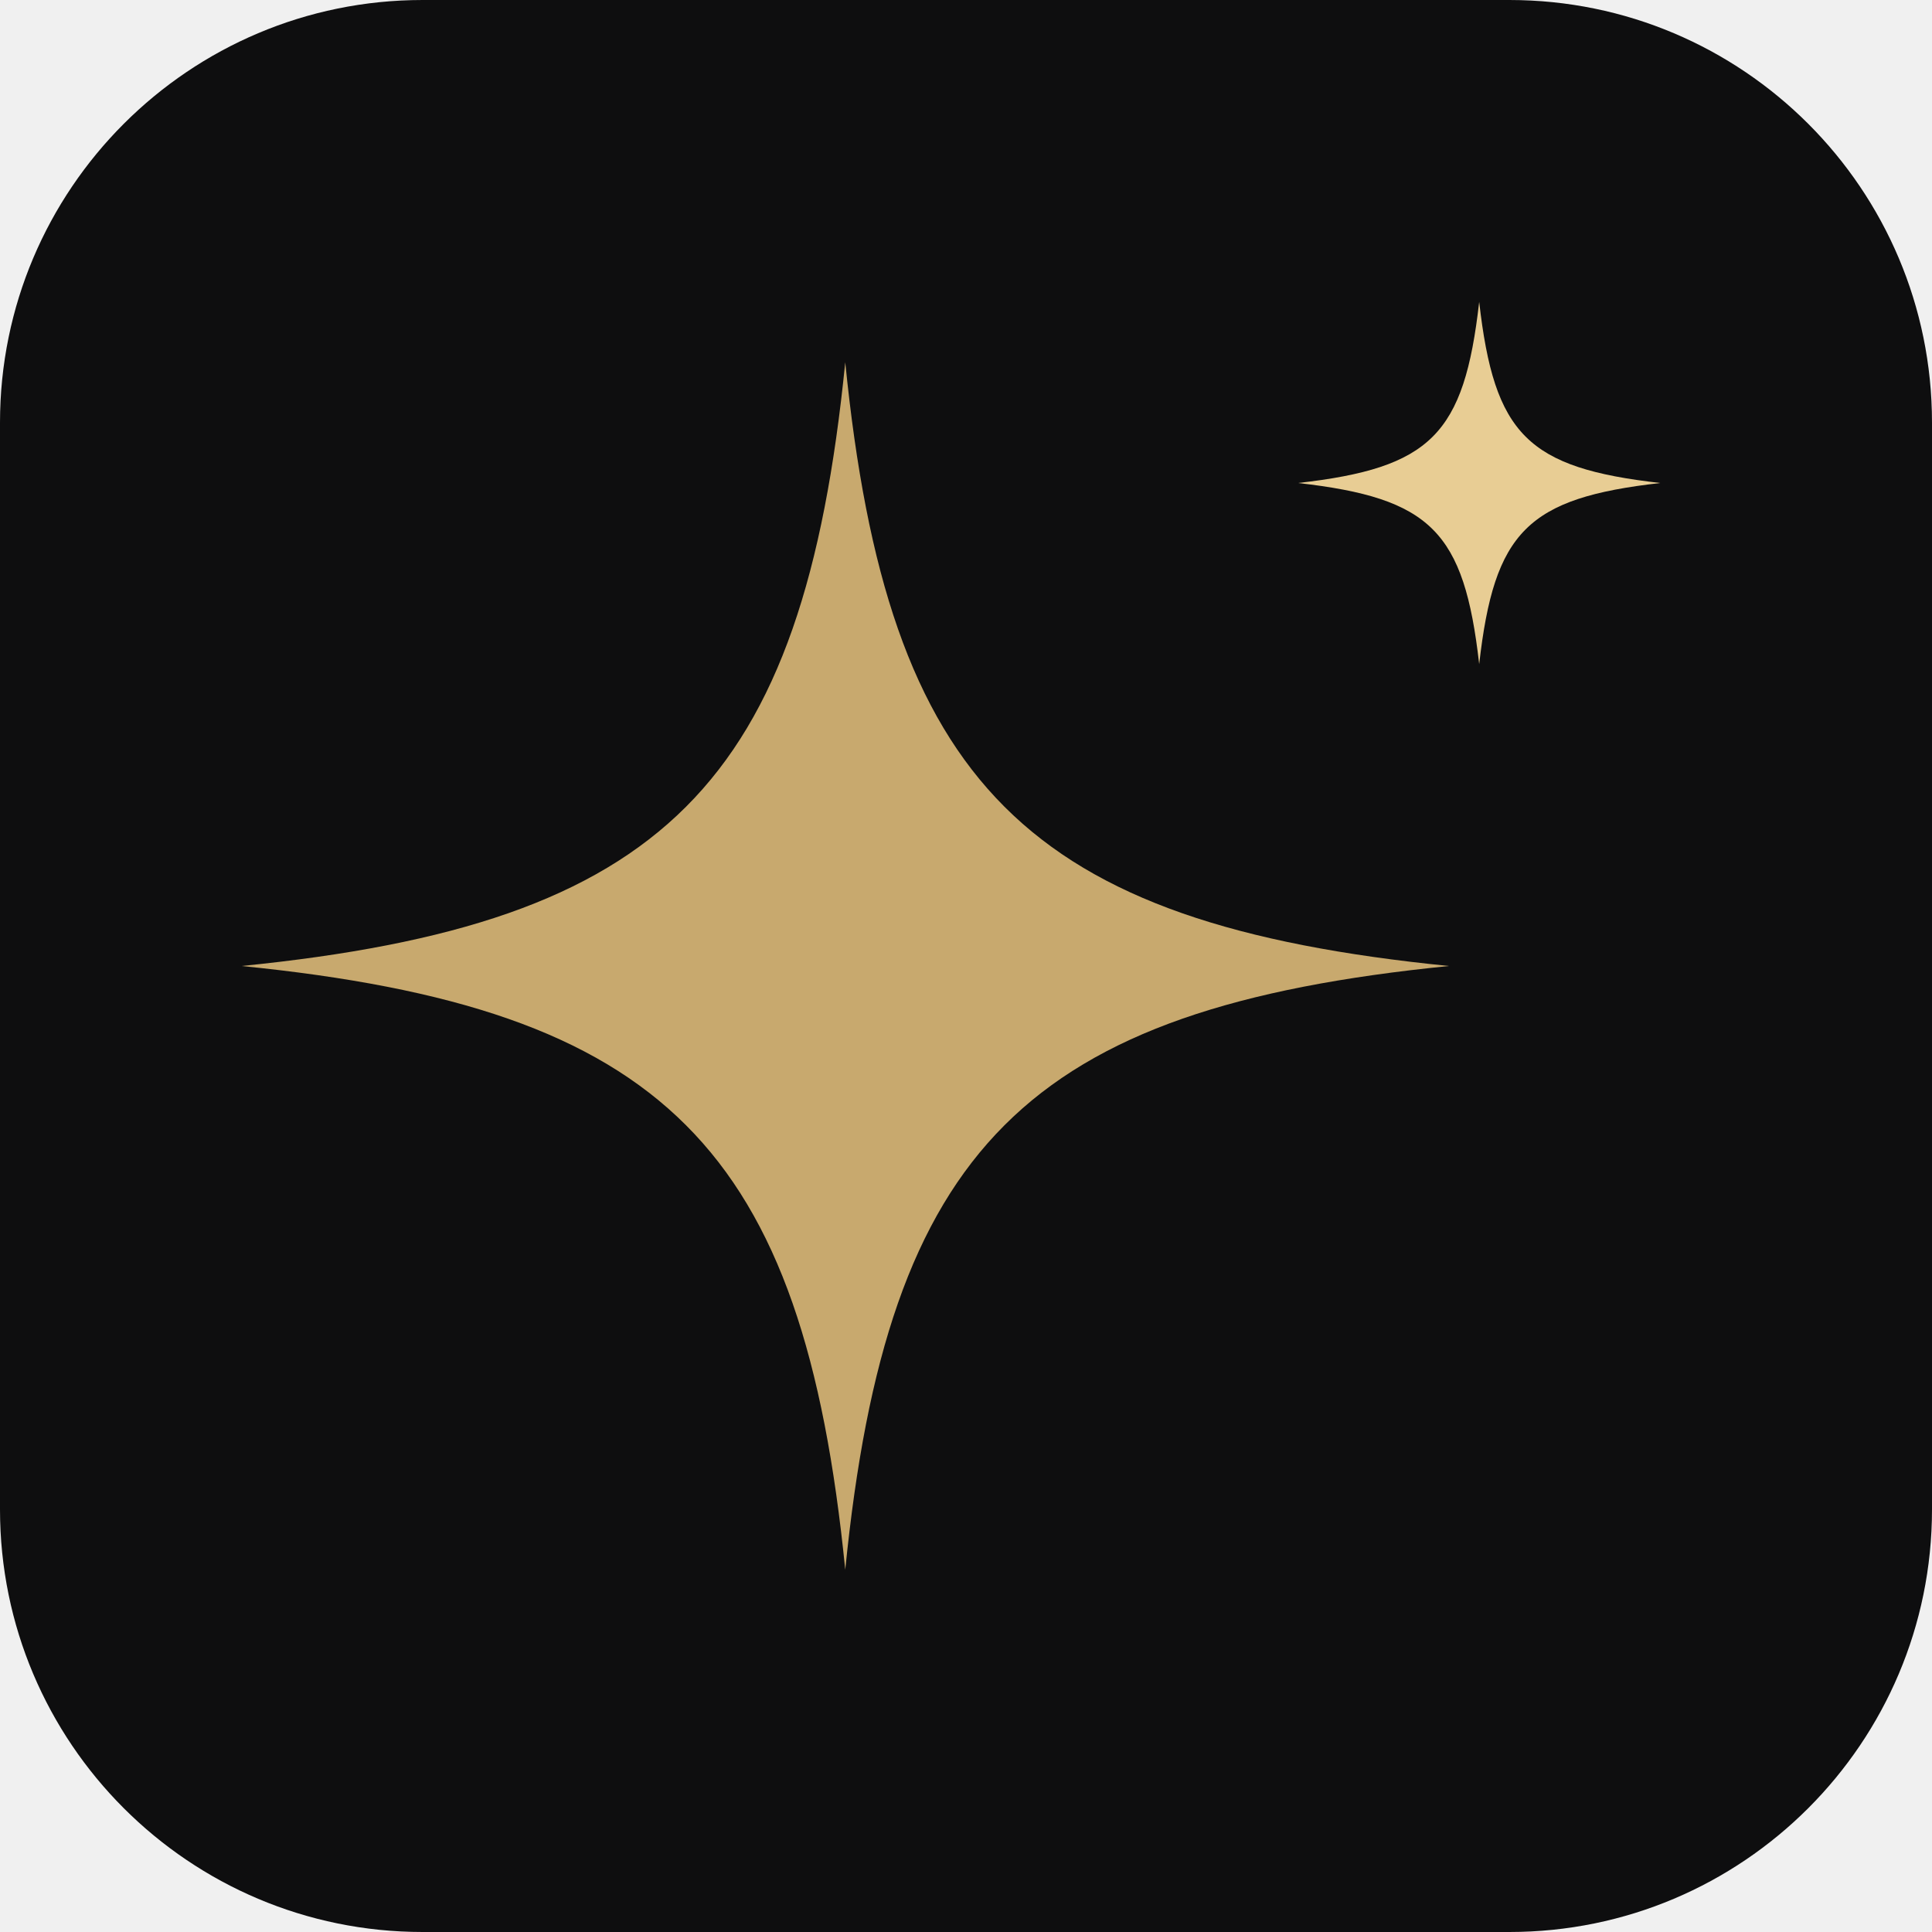
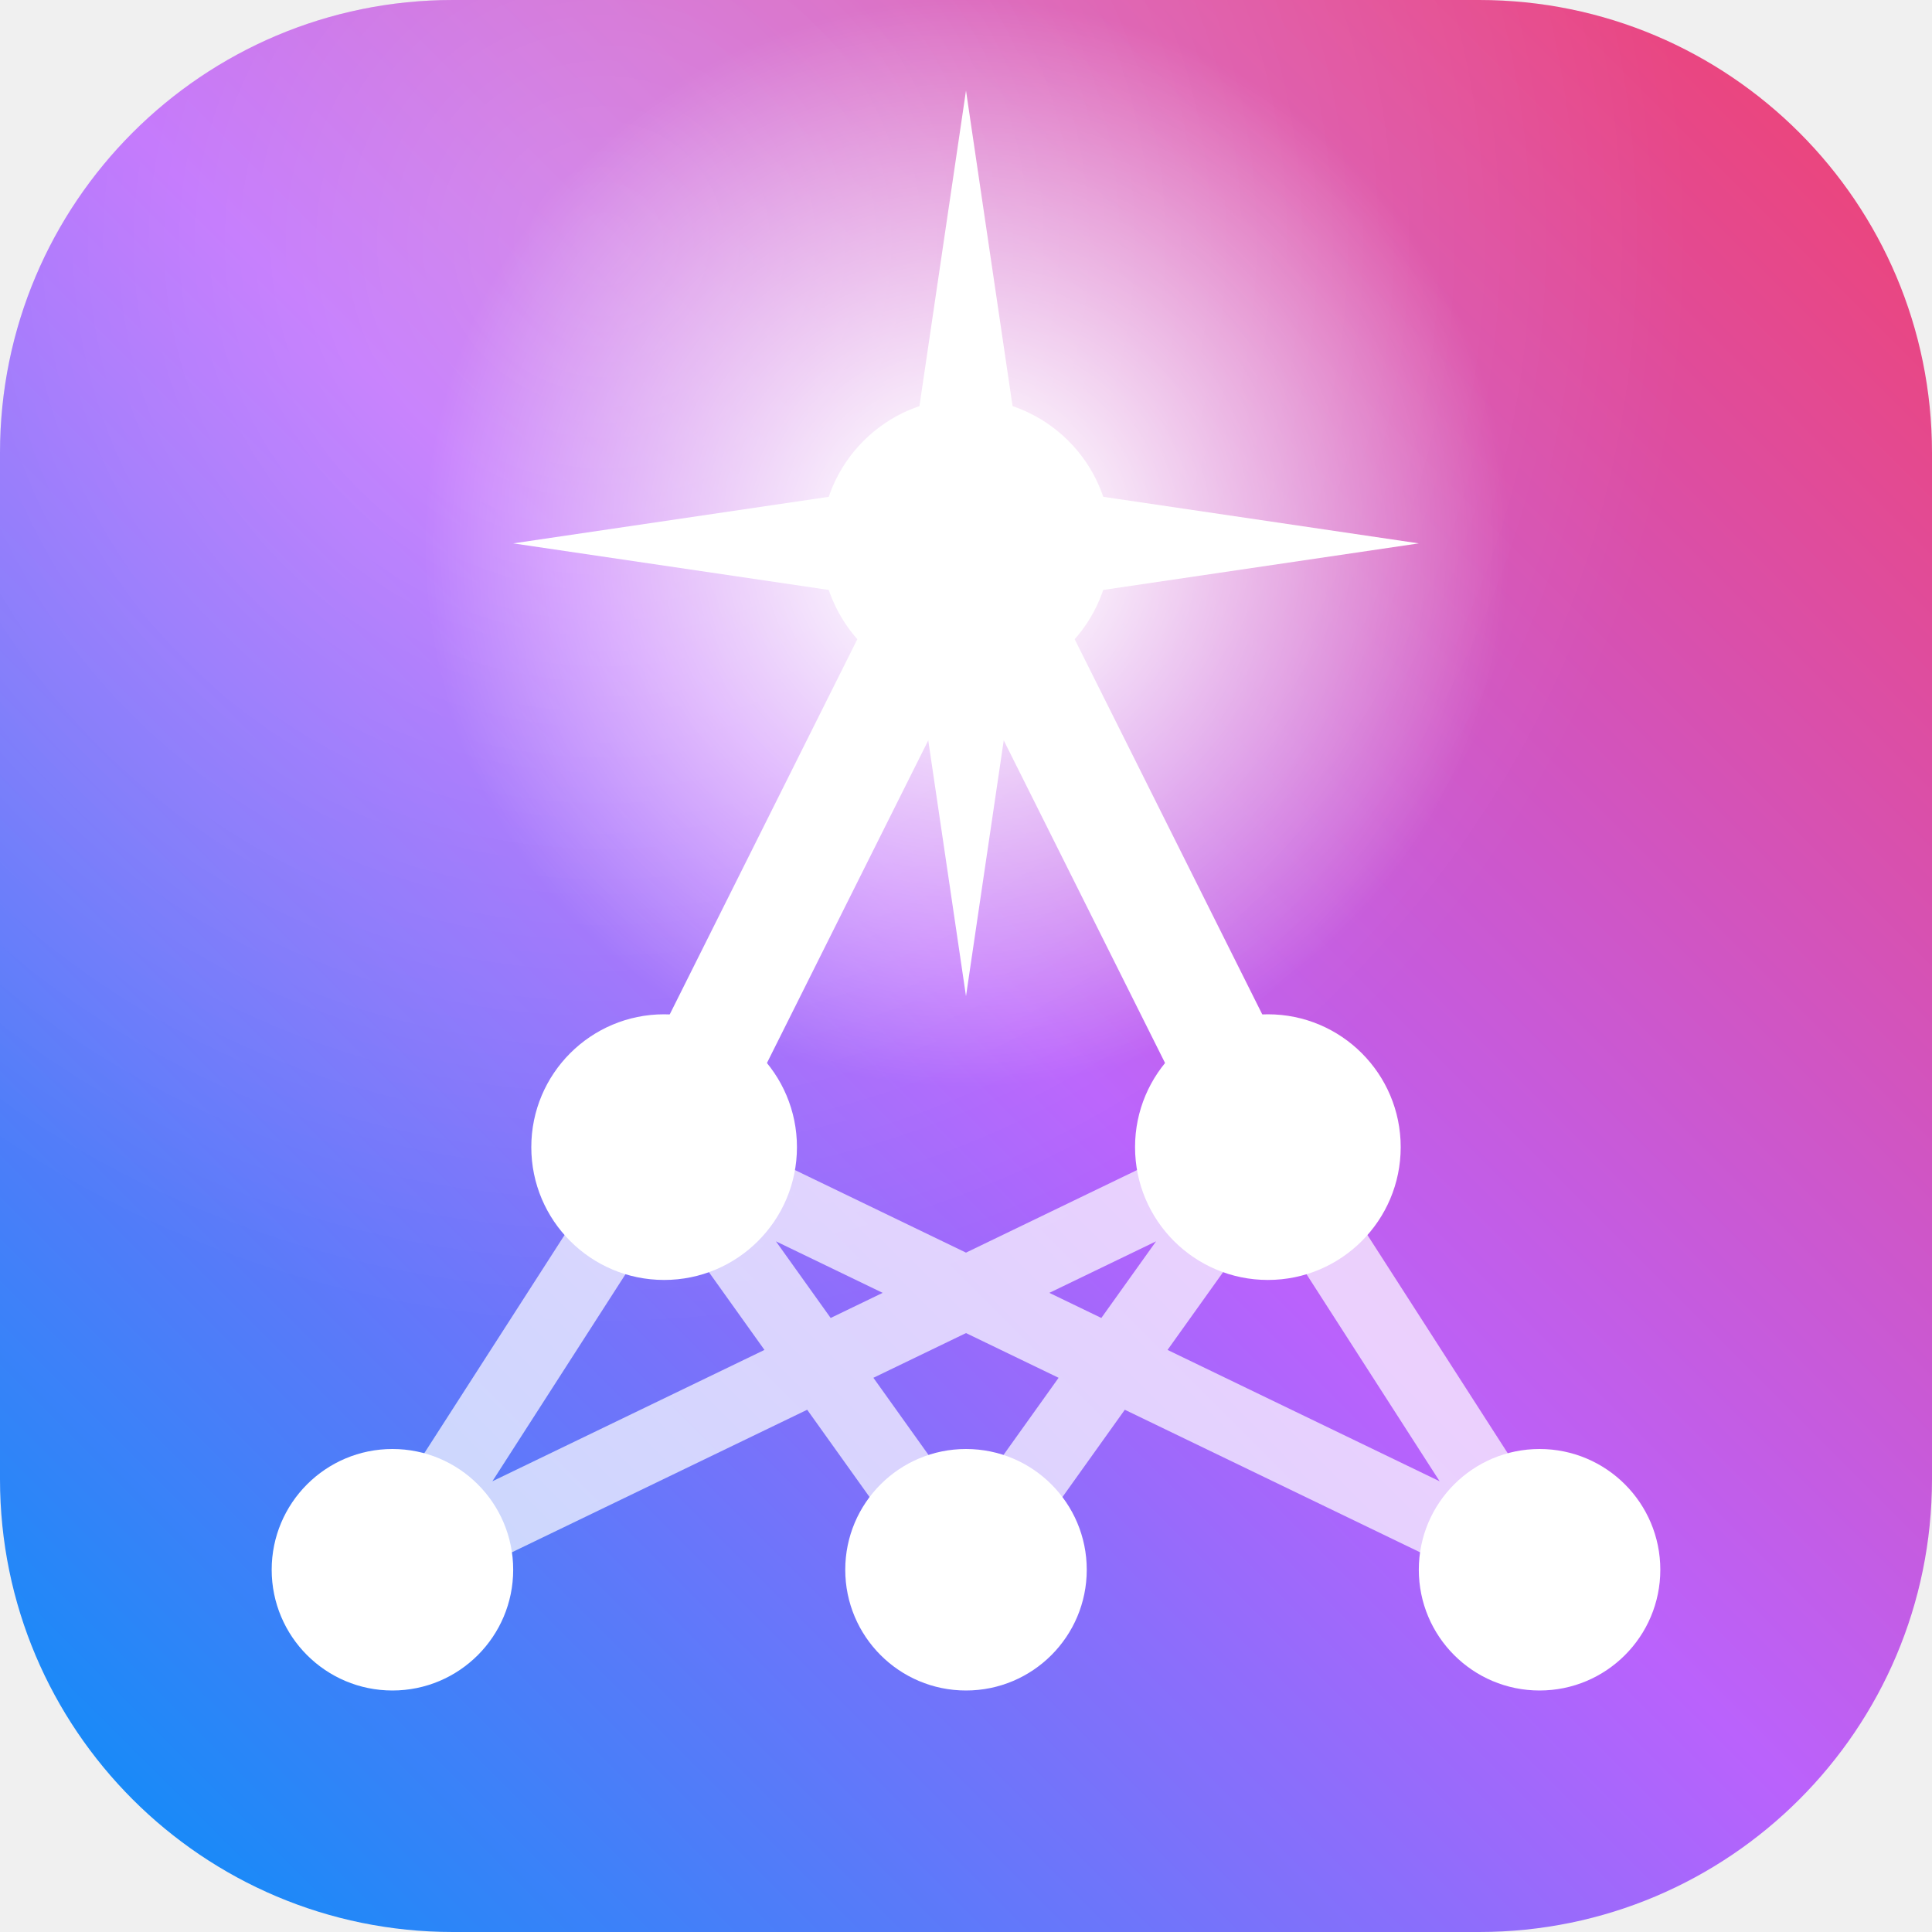
<svg xmlns="http://www.w3.org/2000/svg" viewBox="0 0 32 32">
-   <rect width="32" height="32" rx="7" fill="#0e0e0f" />
-   <path d="M14 6 C 14.7 13 17 15.3 24 16 C 17 16.7 14.7 19 14 26 C 13.3 19 11 16.7 4 16 C 11 15.3 13.3 13 14 6 Z" fill="#c8a96e" />
-   <path d="M24.5 5 C 24.75 7.2 25.3 7.75 27.5 8 C 25.3 8.25 24.75 8.8 24.5 11 C 24.25 8.8 23.7 8.25 21.5 8 C 23.7 7.75 24.25 7.2 24.5 5 Z" fill="#e8cd94" />
+   <defs>
+     <linearGradient id="g" x1="0" y1="32" x2="32" y2="0" gradientUnits="userSpaceOnUse">
+       <stop offset="0" stop-color="#0090f7" />
+       <stop offset=".5" stop-color="#ba62fc" />
+       <stop offset="1" stop-color="#f2416b" />
+     </linearGradient>
+     <radialGradient id="h" cx="10" cy="4" r="30" gradientUnits="userSpaceOnUse">
+       <stop offset="0" stop-color="#fff" stop-opacity=".28" />
+       <stop offset=".6" stop-color="#fff" stop-opacity="0" />
+     </radialGradient>
+     <radialGradient id="burst" cx="16" cy="9" r="9" gradientUnits="userSpaceOnUse">
+       <stop offset="0" stop-color="#fff" />
+       <stop offset=".25" stop-color="#fff" stop-opacity=".85" />
+       <stop offset="1" stop-color="#fff" stop-opacity="0" />
+     </radialGradient>
+   </defs>
+   <rect width="32" height="32" rx="7.5" fill="url(#g)" />
+   <rect width="32" height="32" rx="7.5" fill="url(#h)" />
+   <g stroke="#fff" stroke-linecap="round">
+     <path stroke-width="1.2" stroke-opacity=".7" d="M6.5 26 L11 19 M6.5 26 L21 19 M16 26 L11 19 M16 26 L21 19 M25.5 26 L11 19 M25.5 26 L21 19" />
+     <path stroke-width="1.8" d="M11 19 L16 9 M21 19 L16 9" />
+   </g>
+   <g fill="#fff">
+     <circle cx="6.5" cy="26" r="2" />
+     <circle cx="16" cy="26" r="2" />
+     <circle cx="25.5" cy="26" r="2" />
+     <circle cx="11" cy="19" r="2.2" />
+     <circle cx="21" cy="19" r="2.2" />
+   </g>
+   <circle cx="16" cy="9" r="9" fill="url(#burst)" />
+   <path fill="#fff" d="M16 1.5 L16.9 7.6 L16 9 L15.1 7.6 Z M16 16.5 L16.9 10.4 L16 9 L15.1 10.4 Z M8.5 9 L14.6 8.1 L16 9 L14.6 9.9 Z M23.5 9 L17.4 8.1 L16 9 L17.4 9.9 Z" />
+   <circle cx="16" cy="9" r="2.4" fill="#fff" />
</svg>
